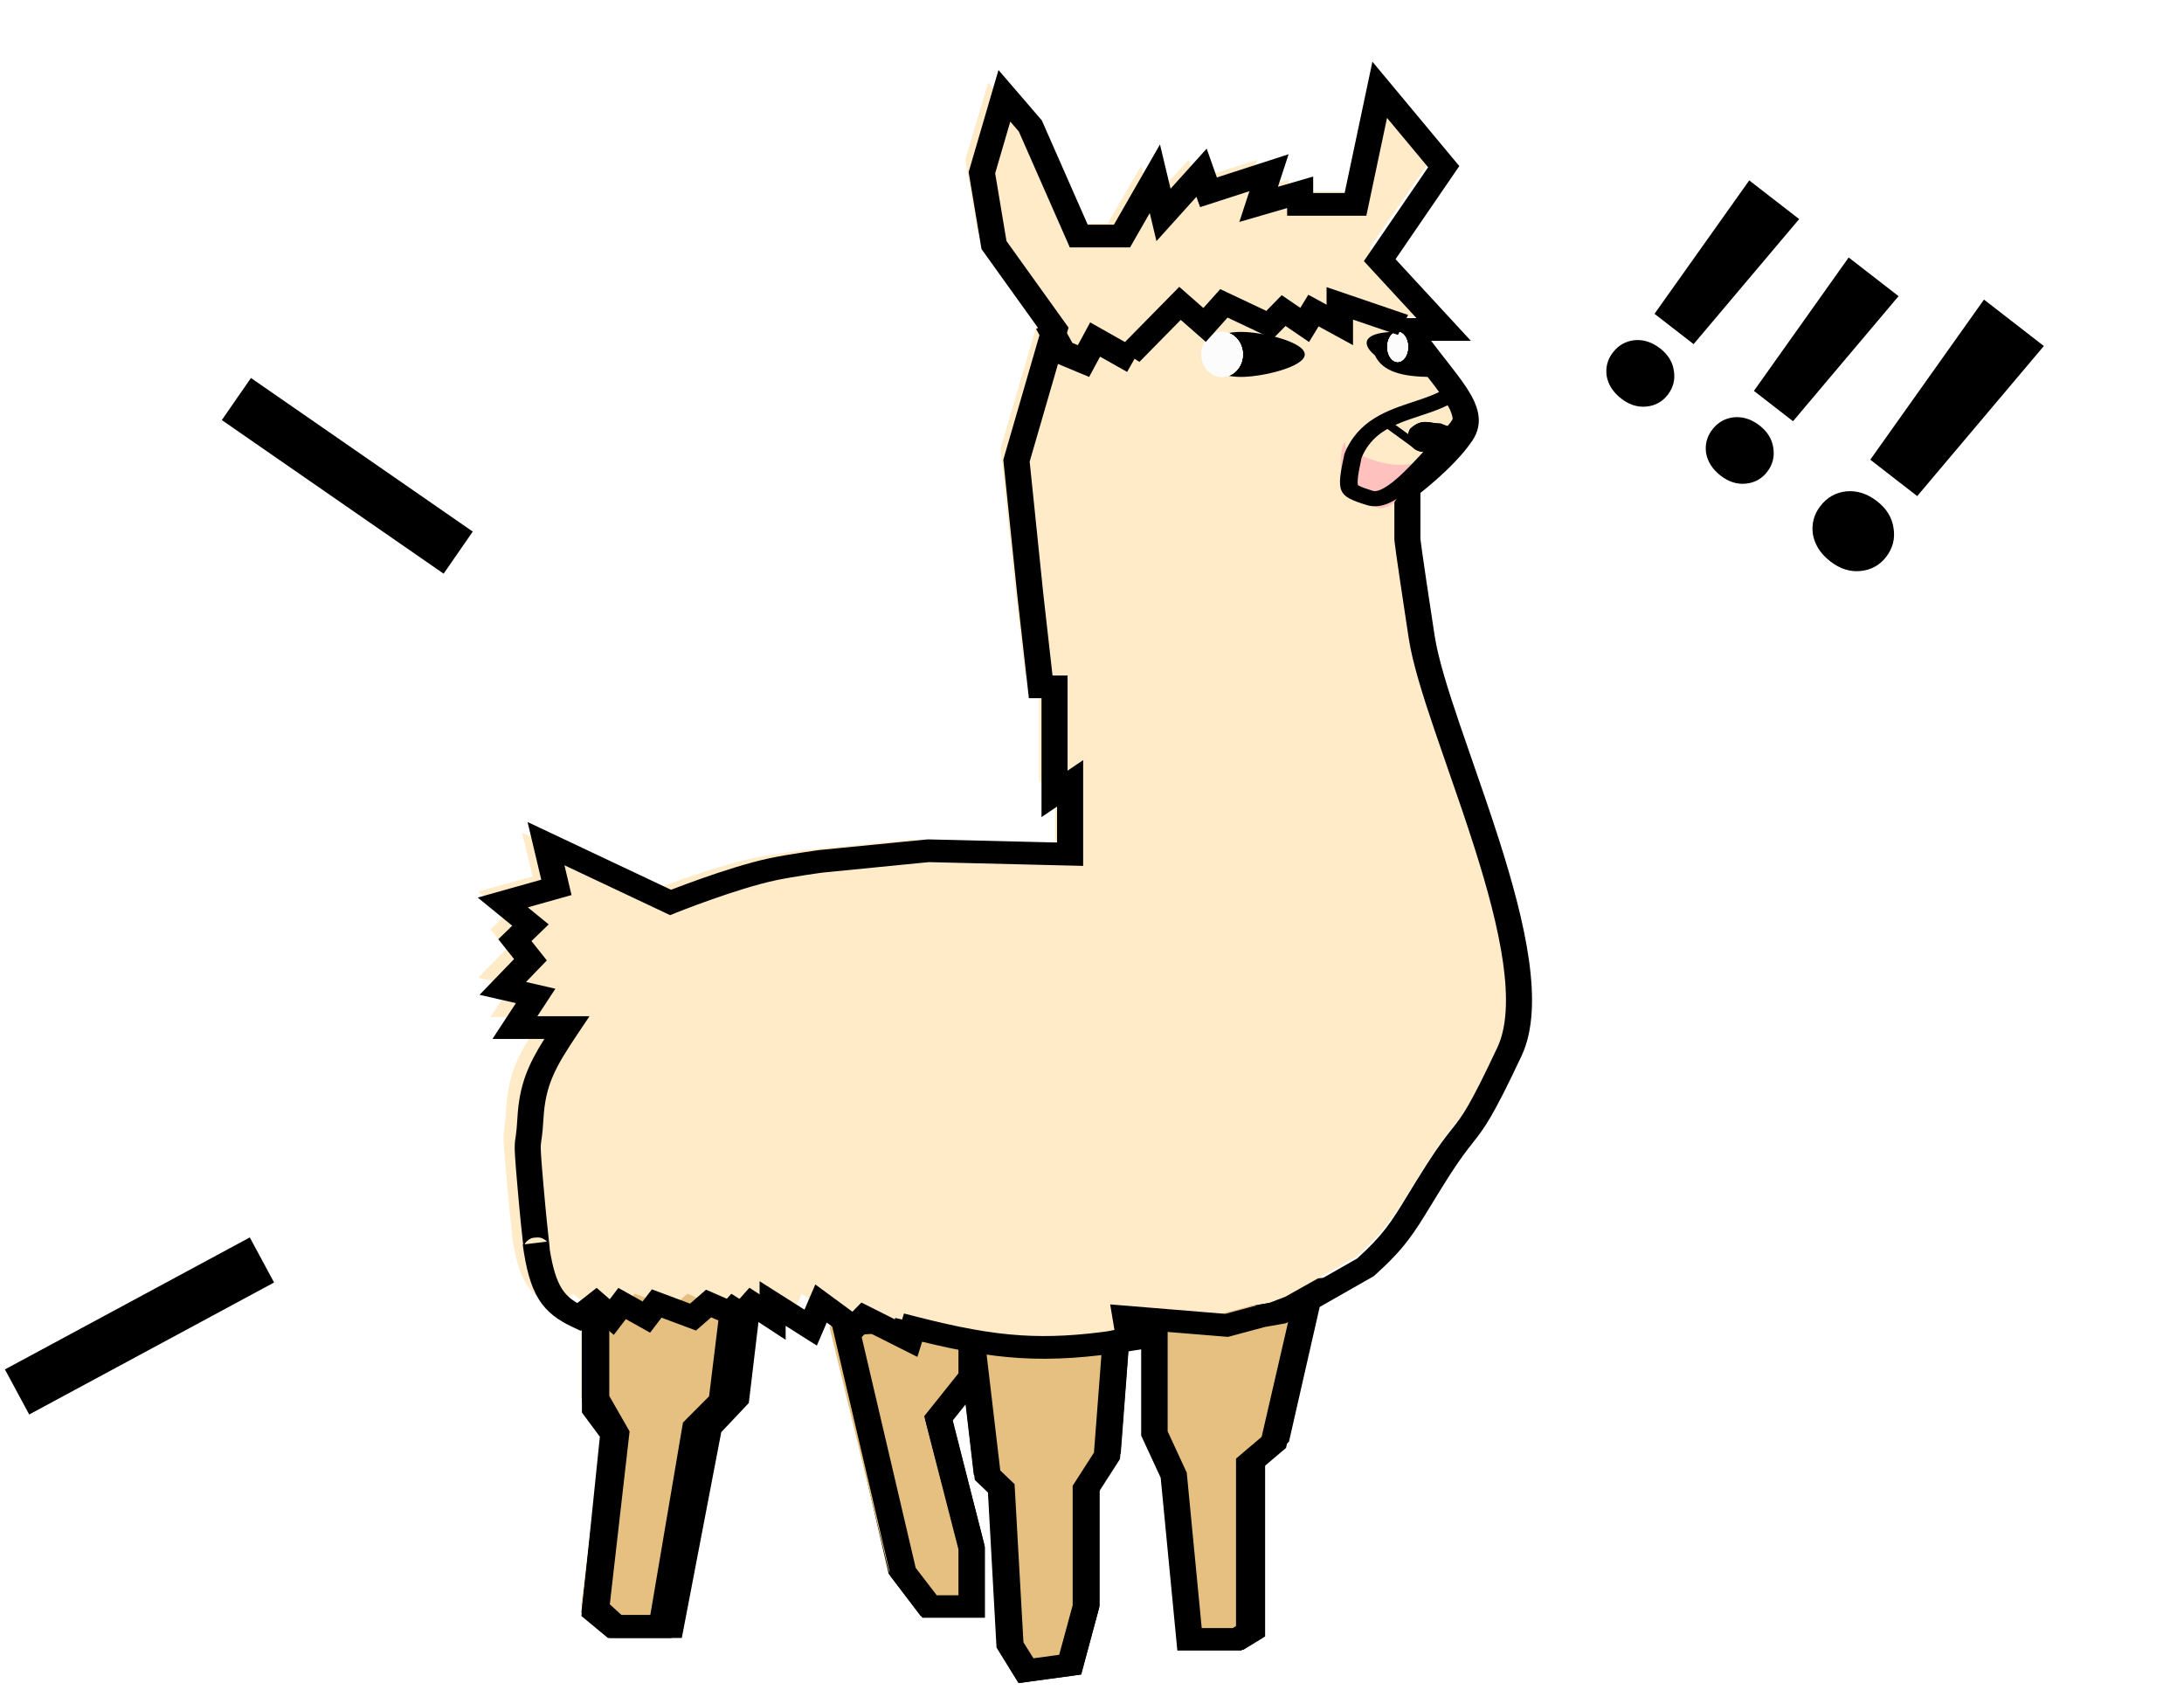
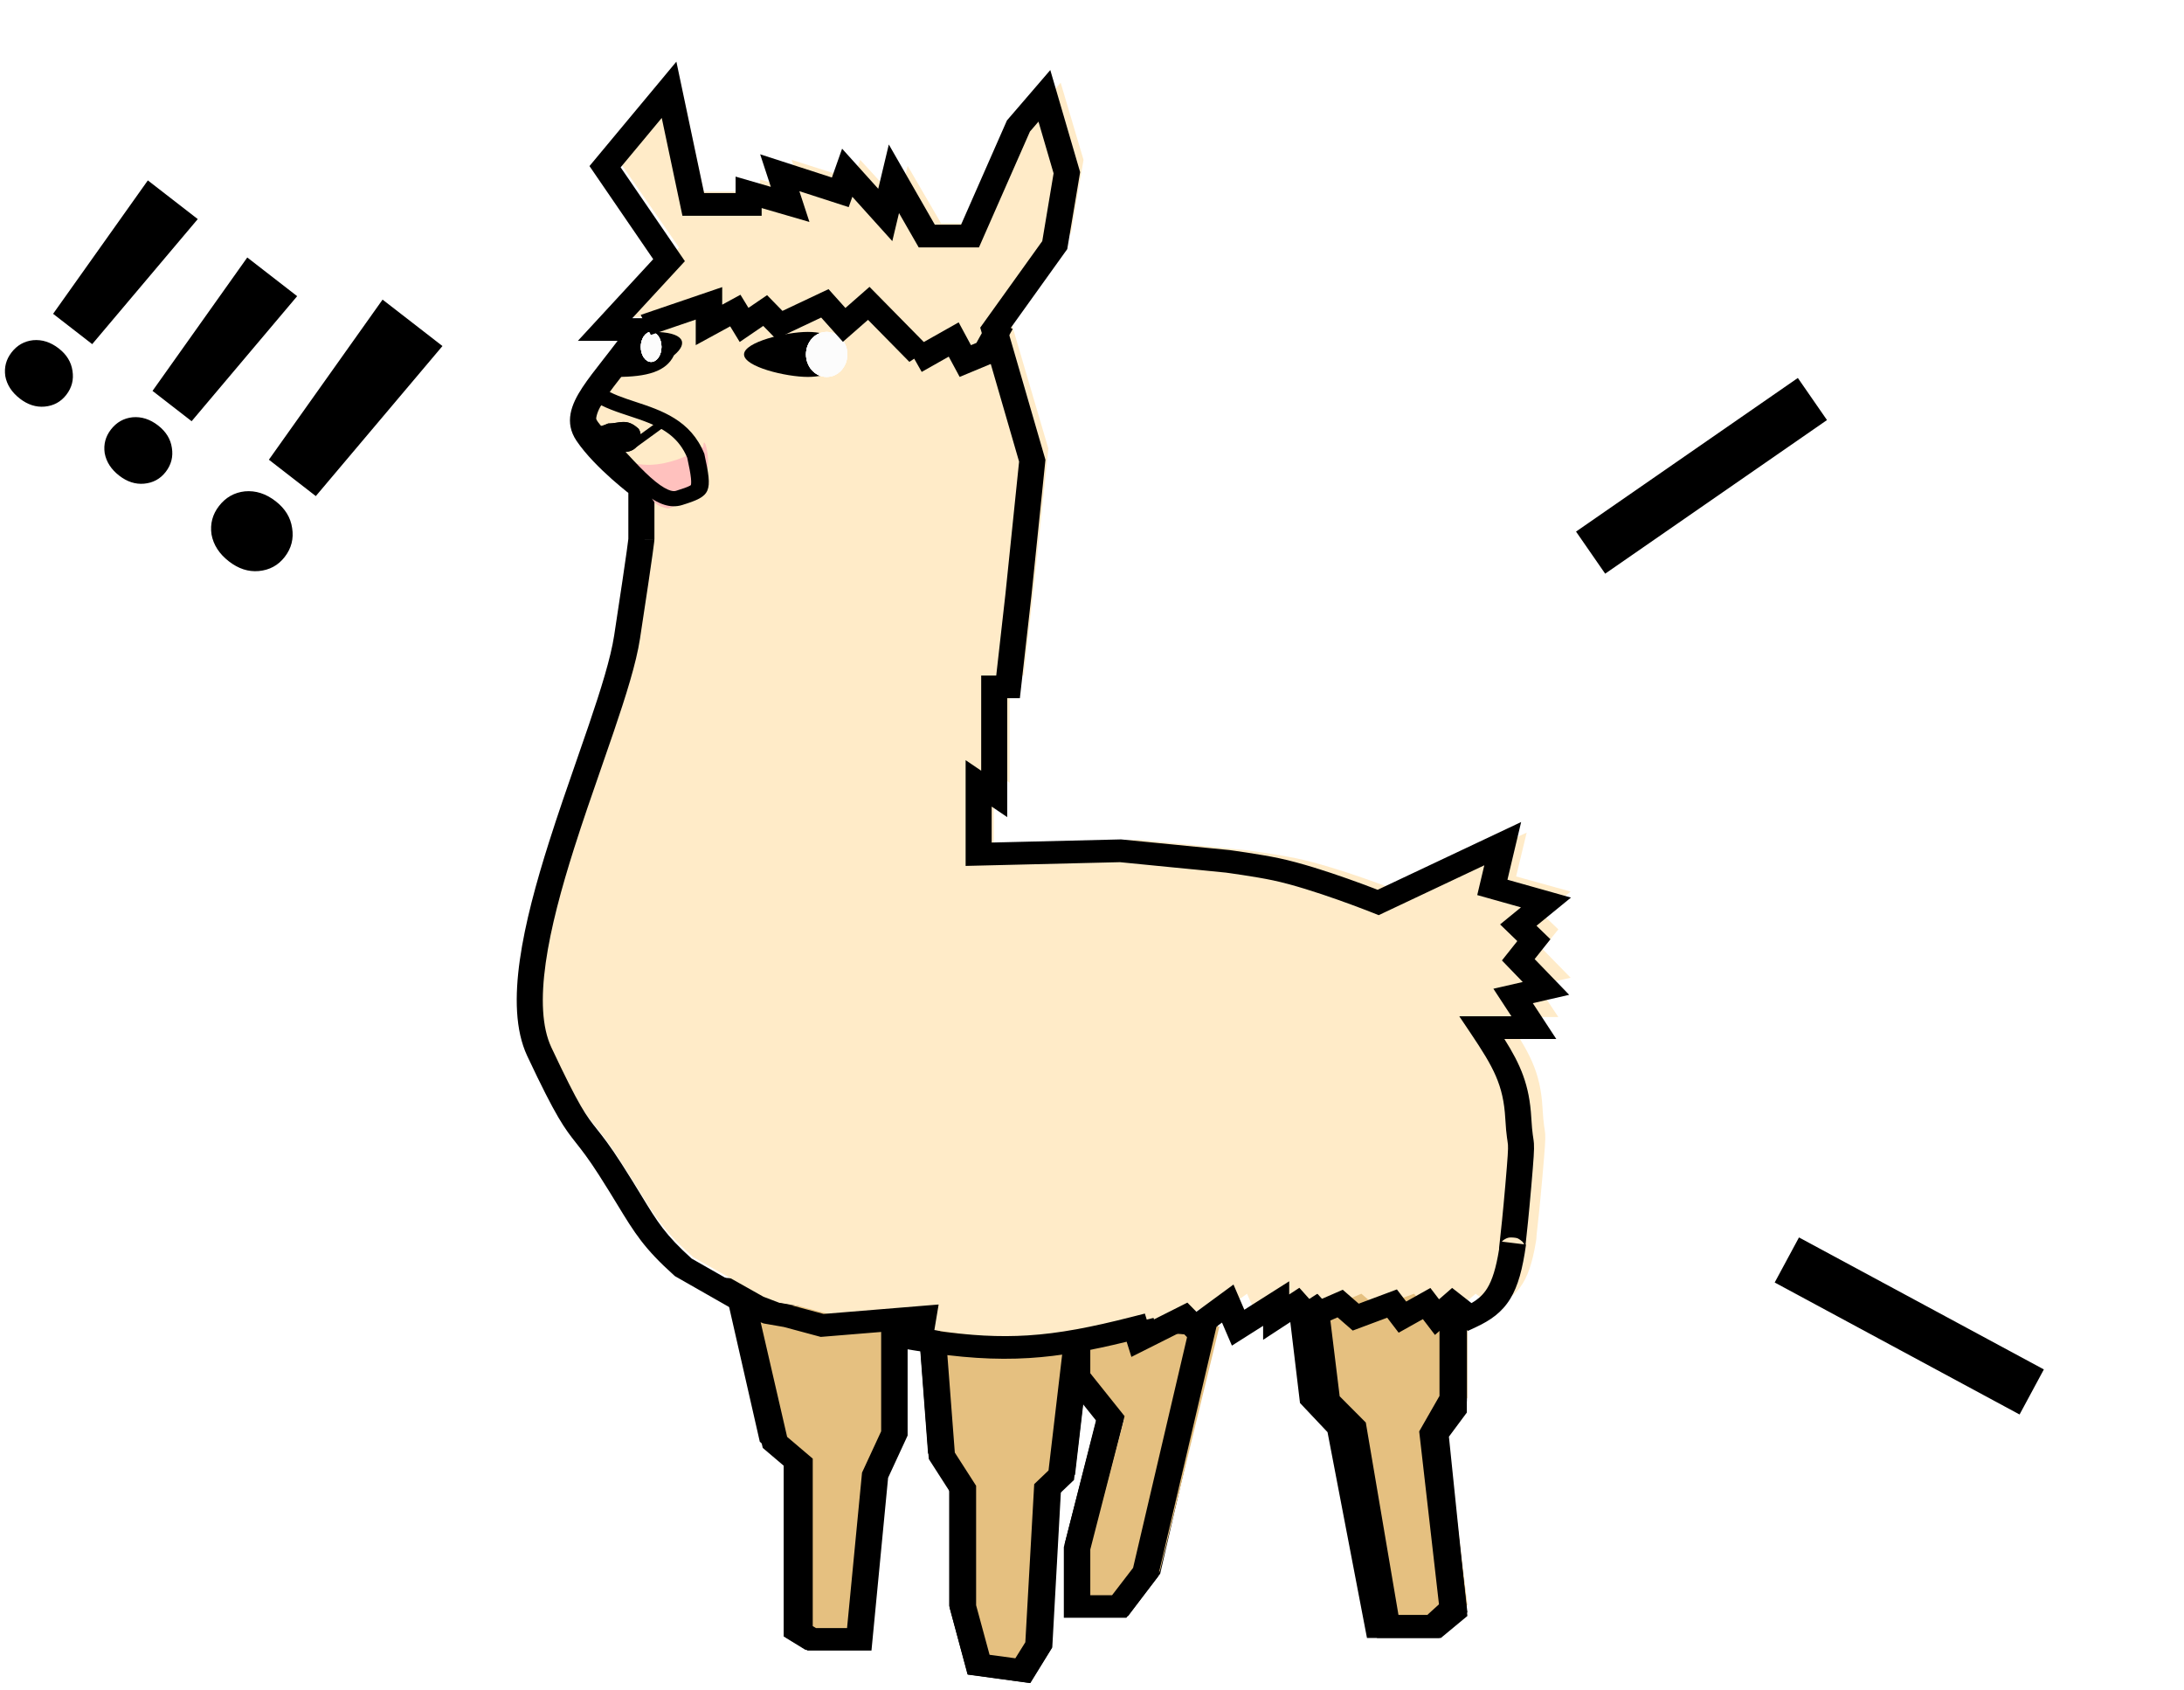
- <svg xmlns="http://www.w3.org/2000/svg" width="128" height="99" viewBox="0 0 128 99" fill="none">
-   <path d="M105.445 12.837L99.259 20.163L96.967 18.387L102.52 10.57L105.445 12.837ZM95.016 23.352C94.542 22.985 94.258 22.546 94.165 22.035C94.09 21.521 94.212 21.059 94.531 20.648C94.858 20.227 95.279 19.988 95.794 19.932C96.321 19.885 96.821 20.045 97.295 20.412C97.759 20.772 98.028 21.208 98.102 21.721C98.187 22.243 98.067 22.714 97.74 23.136C97.421 23.547 96.999 23.776 96.473 23.823C95.965 23.869 95.48 23.712 95.016 23.352ZM111.271 17.353L105.086 24.68L102.794 22.903L108.347 15.086L111.271 17.353ZM100.843 27.869C100.368 27.501 100.085 27.062 99.992 26.551C99.917 26.038 100.039 25.576 100.358 25.165C100.684 24.743 101.105 24.505 101.621 24.449C102.147 24.401 102.647 24.561 103.122 24.929C103.585 25.288 103.854 25.724 103.929 26.238C104.014 26.759 103.893 27.23 103.566 27.652C103.248 28.063 102.825 28.292 102.299 28.34C101.792 28.385 101.306 28.228 100.843 27.869ZM119.787 20.274L112.364 29.067L109.614 26.934L116.277 17.554L119.787 20.274ZM107.272 32.893C106.703 32.452 106.363 31.925 106.251 31.312C106.162 30.696 106.308 30.142 106.69 29.648C107.082 29.142 107.588 28.856 108.207 28.789C108.838 28.732 109.438 28.924 110.007 29.365C110.564 29.796 110.887 30.32 110.976 30.936C111.078 31.561 110.933 32.127 110.541 32.633C110.159 33.126 109.652 33.401 109.02 33.459C108.411 33.513 107.829 33.325 107.272 32.893Z" fill="black" />
-   <line x1="13.854" y1="23.38" x2="26.854" y2="32.38" stroke="black" stroke-width="3" />
-   <path d="M1 81.558L15.352 73.824" stroke="black" stroke-width="3" />
-   <path d="M34.074 81.9V75.391L43.763 73.983L42.749 81.9L41.059 83.571L38.693 95.094H35.313L34.074 94.039L35.313 83.923L34.074 81.9Z" fill="#E5C080" />
-   <path fill-rule="evenodd" clip-rule="evenodd" d="M44.974 73.103L43.886 82.205L42.272 83.914L39.959 95.974H35.726L34.074 94.468L35.259 84.113L34.105 82.095V74.794L44.974 73.103ZM35.709 75.909V81.791L36.899 83.87L35.74 94.001L36.432 94.632H38.591L40.753 83.356L42.335 81.681L43.164 74.75L35.709 75.909Z" fill="black" />
-   <path fill-rule="evenodd" clip-rule="evenodd" d="M77.676 75.123L75.544 84.475L74.146 85.679V95.884L72.882 96.661H69.091L68.104 86.271L66.945 83.733V76.697H68.515V83.477L69.65 85.963L70.539 95.309H72.379L72.575 95.189V85.119L74.095 83.811L76.135 74.863L77.676 75.123ZM48.609 77.188L50.15 76.924L53.561 91.688L54.81 93.336H56.101V90.586L54.066 82.569L56.101 79.988V78.043L57.668 77.976L58.581 85.832L59.43 86.654L59.956 96.161L60.55 97.125L62.079 96.915L62.878 93.935V86.752L64.142 84.758L64.653 77.999L66.22 78.087L65.687 85.143L64.449 87.097V94.088L63.372 98.106L59.688 98.613L58.404 96.527L57.888 87.195L57.069 86.402L56.539 81.841L55.745 82.847L57.672 90.44V94.687H53.959L52.08 92.208L48.609 77.188Z" fill="black" />
-   <path d="M48.609 77.726L52.091 92.041L53.674 94.025H56.206V90.661L54.202 83.159L56.206 80.744V78.674L57.156 86.436L58 87.212L58.528 96.267L59.477 97.733L62.115 97.388L63.065 94.025V87.212L64.331 85.315L64.858 78.674L67.18 77.381V84.021L68.34 86.436L69.29 95.922H72.139L72.877 95.491V85.746L74.355 84.538L76.465 75.742L48.609 77.726Z" fill="#E5C080" />
-   <path fill-rule="evenodd" clip-rule="evenodd" d="M77.676 74.863L75.373 84.836L73.992 86.009V95.954L72.744 96.711H69.002L68.026 86.586L66.882 84.112V78.502L66.142 78.93L65.64 85.487L64.418 87.39V94.204L63.354 98.119L59.717 98.613L58.449 96.58L57.939 87.486L57.131 86.713L56.607 82.268L55.823 83.249L57.726 90.648V94.787H54.06L52.205 92.371L48.609 77.013L77.676 74.863ZM56.175 80.463V78.567L57.722 78.502L58.624 86.157L59.462 86.959L59.982 96.224L60.568 97.163L62.078 96.958L62.867 94.054V87.054L64.115 85.111L64.643 78.204L66.732 76.995L50.468 78.198L53.667 91.865L54.9 93.47H56.175V90.79L54.166 82.978L56.175 80.463ZM68.433 76.869V83.863L69.553 86.285L70.431 95.394H72.247L72.441 95.276V85.463L73.942 84.188L75.757 76.327L68.433 76.869Z" fill="black" />
-   <path fill-rule="evenodd" clip-rule="evenodd" d="M43.763 75.891L42.965 82.393L41.412 83.954L39.371 95.974H35.629L34.074 94.684L35.157 84.18L34.105 82.764V75.817H35.575V82.353L36.669 83.826L35.606 94.143L36.197 94.633H38.112L40.027 83.35L41.558 81.813L42.303 75.742L43.763 75.891Z" fill="black" />
-   <path d="M30.6 48.784L38.021 52.239C38.021 52.239 41.64 50.807 44.102 50.29C45.216 50.056 46.988 49.822 46.988 49.822L53.378 49.202L61.83 49.404V45.241L60.902 45.861V39.571H60.078L59.459 34.168L58.635 26.284L60.902 18.577L57.295 13.616L56.573 9.364L57.913 4.847L59.459 6.618L60.902 9.851L62.345 13.085H64.922L66.88 9.719L67.395 11.845L69.663 9.364L70.075 10.516L73.683 9.364L73.064 11.225L75.538 10.516V11.225H78.836L80.279 4.492L84.092 9.01L80.279 14.502L84.092 18.577H81.928C84.208 21.769 86.154 23.272 85.123 24.778C84.092 26.284 81.928 27.878 81.928 27.878V30.89C81.928 30.89 81.928 31.156 82.781 36.648C83.634 42.14 90.586 55.605 88.009 61.008C85.432 66.412 85.742 64.906 83.783 67.918C81.825 70.93 81.661 71.7 79.43 73.676L75.332 75.979L74.404 76.333L73.245 76.533L71.157 77.086L65.128 76.599L65.353 77.928C60.284 78.725 57.398 78.459 52.469 77.219L52.244 77.928L49.565 76.599L48.946 77.219L46.988 75.802L46.37 77.219L44.102 75.802V76.599L42.865 75.802L42.144 76.599L40.288 75.802L39.361 76.599L37.197 75.802L36.578 76.599L35.135 75.802L34.517 76.599L33.589 75.802L32.558 76.599C31.009 75.885 30.376 75.059 29.982 72.258C30.142 73.128 29.969 72.275 29.672 68.892C29.376 65.51 29.549 67.052 29.672 64.906C29.796 62.761 30.46 61.615 31.837 59.591H28.745L29.982 57.731L28.023 57.288L29.672 55.605L28.745 54.453L29.672 53.567L28.023 52.239L31.218 51.353L30.6 48.784Z" fill="#FFEBC8" />
-   <path fill-rule="evenodd" clip-rule="evenodd" d="M80.434 3.613L85.527 9.73L81.79 15.186L86.207 19.972H83.877C84.161 20.348 84.435 20.698 84.695 21.03L84.722 21.064C85.185 21.655 85.611 22.2 85.939 22.698C86.601 23.704 87.013 24.749 86.285 25.828C85.73 26.65 84.892 27.469 84.221 28.066C83.88 28.368 83.572 28.622 83.35 28.8C83.313 28.829 83.279 28.856 83.248 28.881V31.563C83.249 31.577 83.252 31.602 83.257 31.645C83.269 31.749 83.295 31.949 83.347 32.323C83.451 33.07 83.661 34.502 84.08 37.24C84.281 38.55 84.847 40.368 85.569 42.488C85.796 43.153 86.037 43.847 86.285 44.56C86.818 46.094 87.382 47.716 87.895 49.331C88.647 51.699 89.302 54.09 89.607 56.242C89.909 58.373 89.882 60.364 89.172 61.874C87.466 65.502 86.988 66.109 86.307 66.971C85.971 67.398 85.585 67.888 84.975 68.837C84.539 69.518 84.191 70.089 83.886 70.59C82.873 72.252 82.331 73.141 80.575 74.718L80.516 74.771L76.363 77.138L75.317 77.543L74.132 77.75L71.971 78.331L66.856 77.912L67.044 79.034L66.32 79.15C63.785 79.554 61.761 79.694 59.74 79.568C57.932 79.454 56.154 79.129 54.044 78.614L53.766 79.503L50.821 78.023L50.133 78.722L48.455 77.491L47.874 78.841L46.045 77.682V78.501L44.207 77.3L43.574 78.009L41.681 77.185L40.792 77.959L38.772 77.205L38.1 78.084L36.681 77.289L35.972 78.215L34.914 77.292L34.04 77.978L33.567 77.757C32.72 77.361 32.048 76.896 31.561 76.099C31.096 75.341 30.832 74.334 30.635 72.922L30.661 72.918C30.658 72.888 30.654 72.855 30.65 72.818C30.59 72.288 30.474 71.227 30.328 69.535C30.184 67.876 30.147 67.356 30.172 66.994C30.181 66.869 30.199 66.748 30.217 66.629C30.225 66.579 30.232 66.529 30.239 66.48C30.265 66.288 30.297 65.999 30.327 65.476C30.434 63.573 30.951 62.386 31.904 60.874H28.861L30.237 58.776L28.106 58.288L30.129 56.194L29.205 55.031L30.021 54.241L28 52.59L31.723 51.543L30.921 48.164L39.331 52.134C39.407 52.105 39.492 52.072 39.588 52.036C39.964 51.892 40.491 51.695 41.096 51.481C42.294 51.057 43.832 50.556 45.1 50.286C45.674 50.164 46.404 50.045 46.979 49.957C47.27 49.912 47.525 49.875 47.708 49.849C47.799 49.837 47.873 49.826 47.924 49.819L47.982 49.811L47.998 49.809L48.003 49.809C48.003 49.809 48.004 49.808 48.12 50.466L48.003 49.809L48.019 49.806L54.372 49.181L61.953 49.365V47.258L61.041 47.876V40.909H60.301L59.626 34.92L59.625 34.914L58.802 26.939L60.985 19.419L57.524 14.594L56.77 10.084L58.519 4.103L61.06 7.055L63.749 13.164H65.286L67.984 8.463L68.604 11.057L70.722 8.708L71.319 10.398L75.523 9.037L74.898 10.944L76.963 10.344V11.309H78.807L80.434 3.613ZM75.436 12.191L72.635 13.004L73.226 11.201L70.335 12.137L70.12 11.53L67.778 14.128L67.385 12.482L66.23 14.495H62.699L59.711 7.705L59.211 7.125L58.325 10.155L58.989 14.125L62.625 19.195L60.347 27.046L61.145 34.789L61.146 34.795L61.686 39.578H62.568V45.155L63.481 44.537V50.734L54.437 50.514L48.221 51.126L48.217 51.126L48.161 51.134C48.137 51.137 48.107 51.141 48.072 51.146C48.037 51.151 47.997 51.157 47.953 51.163C47.775 51.188 47.526 51.224 47.243 51.267C46.674 51.355 45.985 51.468 45.462 51.579C44.308 51.825 42.856 52.295 41.67 52.715C41.081 52.922 40.568 53.114 40.201 53.255C40.018 53.325 39.871 53.382 39.772 53.421C39.722 53.44 39.683 53.456 39.657 53.466L39.629 53.477L39.62 53.481L39.273 53.62L33.082 50.698L33.496 52.443L30.935 53.163L32.157 54.162L31.148 55.139L32.049 56.273L30.829 57.536L32.55 57.931L31.493 59.543H34.549L33.877 60.544C32.542 62.535 31.964 63.564 31.852 65.542C31.821 66.089 31.786 66.41 31.755 66.637C31.742 66.734 31.732 66.803 31.723 66.858C31.71 66.944 31.702 66.996 31.697 67.075C31.679 67.322 31.702 67.72 31.851 69.434C31.996 71.115 32.111 72.166 32.17 72.688C32.176 72.743 32.182 72.793 32.187 72.838C32.193 72.898 32.199 72.948 32.203 72.986C32.207 73.02 32.21 73.049 32.212 73.072C32.213 73.083 32.215 73.097 32.215 73.111C32.216 73.118 32.217 73.129 32.217 73.143C32.217 73.144 32.218 73.163 32.216 73.192C32.397 74.313 32.619 75 32.908 75.473C33.135 75.843 33.418 76.106 33.834 76.349L34.969 75.458L35.735 76.126L36.243 75.462L37.662 76.257L38.206 75.546L40.444 76.381L41.38 75.566L43.137 76.331L43.923 75.451L44.518 75.839V75.068L47.149 76.736L47.784 75.259L49.959 76.855L50.486 76.318L52.813 77.488L52.979 76.96L53.725 77.15C56.127 77.763 57.989 78.124 59.849 78.24C61.518 78.345 63.213 78.254 65.32 77.951L65.066 76.428L71.811 76.981L73.756 76.458L74.852 76.267L75.63 75.966L79.538 73.739C81.087 72.34 81.527 71.618 82.494 70.034C82.804 69.525 83.169 68.927 83.642 68.188C84.337 67.105 84.743 66.595 85.079 66.172C85.718 65.368 86.11 64.876 87.759 61.37C88.315 60.186 88.385 58.478 88.091 56.404C87.8 54.351 87.169 52.033 86.423 49.686C85.915 48.087 85.361 46.493 84.83 44.967C84.581 44.249 84.337 43.547 84.105 42.866C83.388 40.76 82.785 38.845 82.566 37.416C82.147 34.677 81.937 33.238 81.831 32.484C81.778 32.106 81.752 31.898 81.738 31.782C81.731 31.724 81.727 31.686 81.725 31.661C81.724 31.648 81.723 31.637 81.722 31.627C81.722 31.621 81.721 31.615 81.721 31.609L81.721 31.599L81.721 31.593L81.721 31.59L81.721 31.588C81.721 31.587 81.721 31.586 82.484 31.586H81.721V28.276L81.987 28.077L81.988 28.077L81.991 28.074L82.007 28.062C82.022 28.051 82.043 28.035 82.072 28.013C82.129 27.969 82.212 27.904 82.316 27.821C82.524 27.654 82.812 27.416 83.13 27.134C83.777 26.559 84.51 25.833 84.969 25.153C85.254 24.73 85.216 24.275 84.614 23.36C84.317 22.908 83.918 22.399 83.434 21.781L83.433 21.78C82.955 21.169 82.405 20.466 81.834 19.655L81.12 18.641H83.019L79.934 15.299L83.7 9.801L81.291 6.908L80.079 12.64H75.436V12.191ZM32.055 72.749C32.016 72.705 31.882 72.566 31.639 72.513C31.517 72.495 31.268 72.513 31.147 72.548C31.052 72.591 30.907 72.693 30.855 72.745C30.8 72.805 30.766 72.864 30.745 72.908L32.055 72.749Z" fill="black" />
-   <path d="M84.946 25.796C84.416 26.662 84.79 25.983 84.604 26.237C84.418 26.492 84.416 26.483 83.494 26.483C82.645 26.483 82.326 25.623 82.645 25.128C83.351 24.469 83.755 24.815 84.433 24.815C85.117 25.128 84.775 24.7 84.946 25.796Z" fill="black" />
-   <path fill-rule="evenodd" clip-rule="evenodd" d="M83.452 26.483C82.635 26.455 82.331 25.615 82.645 25.128C83.16 24.646 83.515 24.701 83.933 24.766C84.087 24.79 84.25 24.815 84.433 24.815C84.732 24.952 84.835 24.947 84.87 24.99C84.871 24.99 84.871 24.991 84.871 24.991C84.884 25.008 84.888 25.031 84.888 25.072C84.891 25.17 84.879 25.365 84.946 25.796C84.622 26.326 84.636 26.277 84.653 26.218C84.664 26.18 84.676 26.139 84.604 26.237C84.424 26.484 84.417 26.484 83.583 26.483C83.554 26.483 83.524 26.483 83.494 26.483C83.49 26.483 83.487 26.483 83.484 26.483C83.473 26.483 83.463 26.483 83.452 26.483Z" fill="black" />
-   <path d="M78.852 26.181C78.852 26.181 81.467 27.971 83.594 26.887C84.669 26.34 82.52 27.552 81.987 28.94C81.793 29.445 81.599 29.659 80.944 29.793C80.454 29.803 79.059 28.469 78.852 28.212C78.234 27.329 78.852 25.21 78.852 26.181Z" fill="#FFBDBD" fill-opacity="0.9" />
-   <path d="M76.47 20.766C76.47 21.494 74.003 22.085 72.726 22.085C71.449 22.085 70.414 21.494 70.414 20.766C70.414 20.037 71.449 19.446 72.726 19.446C74.003 19.446 76.47 20.037 76.47 20.766Z" fill="black" />
-   <path d="M83.939 20.818C84.724 21.768 85.736 22.085 83.939 22.085C82.141 22.085 81.031 21.77 80.577 20.818C79.684 20.08 80.009 19.446 81.806 19.446C83.604 19.446 83.939 19.768 83.939 20.818Z" fill="black" />
-   <path d="M72.836 20.766C72.836 21.494 72.294 22.085 71.625 22.085C70.956 22.085 70.414 21.494 70.414 20.766C70.414 20.037 70.956 19.446 71.625 19.446C72.294 19.446 72.836 20.037 72.836 20.766Z" fill="#FCFCFC" />
-   <path d="M72.836 20.766C72.836 21.494 72.294 22.085 71.625 22.085C70.956 22.085 70.414 21.494 70.414 20.766C70.414 20.037 70.956 19.446 71.625 19.446C72.294 19.446 72.836 20.037 72.836 20.766Z" fill="#FCFCFC" />
-   <path d="M72.836 20.766C72.836 21.494 72.294 22.085 71.625 22.085C70.956 22.085 70.414 21.494 70.414 20.766C70.414 20.037 70.956 19.446 71.625 19.446C72.294 19.446 72.836 20.037 72.836 20.766Z" fill="#FCFCFC" />
-   <path d="M72.836 20.766C72.836 21.494 72.294 22.085 71.625 22.085C70.956 22.085 70.414 21.494 70.414 20.766C70.414 20.037 70.956 19.446 71.625 19.446C72.294 19.446 72.836 20.037 72.836 20.766Z" fill="#FCFCFC" />
-   <path d="M82.52 20.326C82.52 20.812 82.249 21.206 81.914 21.206C81.58 21.206 81.309 20.812 81.309 20.326C81.309 19.84 81.58 19.446 81.914 19.446C82.249 19.446 82.52 19.84 82.52 20.326Z" fill="#FCFCFC" />
-   <path d="M82.52 20.326C82.52 20.812 82.249 21.206 81.914 21.206C81.58 21.206 81.309 20.812 81.309 20.326C81.309 19.84 81.58 19.446 81.914 19.446C82.249 19.446 82.52 19.84 82.52 20.326Z" fill="#FCFCFC" />
-   <path d="M82.52 20.326C82.52 20.812 82.249 21.206 81.914 21.206C81.58 21.206 81.309 20.812 81.309 20.326C81.309 19.84 81.58 19.446 81.914 19.446C82.249 19.446 82.52 19.84 82.52 20.326Z" fill="#FCFCFC" />
-   <path d="M82.52 20.326C82.52 20.812 82.249 21.206 81.914 21.206C81.58 21.206 81.309 20.812 81.309 20.326C81.309 19.84 81.58 19.446 81.914 19.446C82.249 19.446 82.52 19.84 82.52 20.326Z" fill="#FCFCFC" />
-   <path fill-rule="evenodd" clip-rule="evenodd" d="M69.115 16.807L70.527 18.046L71.517 16.941L74.217 18.216L75.119 17.294L76.209 18.038L76.679 17.269L77.748 17.853V16.823L82.526 18.453L81.93 19.624L79.298 18.727V20.224L77.28 19.123L76.72 20.039L75.341 19.098L74.596 19.86L71.945 18.608L70.671 20.031L69.201 18.742L66.778 21.205L65.57 20.409L69.115 16.807Z" fill="black" />
-   <path fill-rule="evenodd" clip-rule="evenodd" d="M62.851 20.092L62.003 18.566L60.723 19.277L61.818 21.247L63.832 22.085L64.472 20.897L66.058 21.792L66.778 20.518L63.892 18.889L63.171 20.225L62.851 20.092Z" fill="black" />
-   <path fill-rule="evenodd" clip-rule="evenodd" d="M79.652 28.464C79.787 28.537 80.015 28.622 80.45 28.757C80.544 28.786 80.673 28.798 80.924 28.69C81.202 28.569 81.544 28.333 81.96 27.96C82.369 27.594 82.796 27.145 83.26 26.644C83.35 26.547 83.441 26.447 83.534 26.346C83.909 25.939 84.305 25.509 84.709 25.101C85.265 24.54 85.269 24.224 85.24 24.118C85.222 24.053 85.144 23.907 84.833 23.749C84.453 23.939 84.054 24.085 83.686 24.211C83.507 24.272 83.337 24.328 83.171 24.383C82.784 24.511 82.424 24.629 82.052 24.781C81.089 25.173 80.267 25.702 79.799 26.82C79.684 27.354 79.611 27.731 79.582 28.015C79.554 28.288 79.577 28.394 79.587 28.425C79.597 28.432 79.616 28.445 79.652 28.464ZM78.796 26.591C78.304 28.851 78.381 29.058 80.098 29.591C81.472 30.017 82.853 28.518 84.352 26.89C84.727 26.483 85.108 26.069 85.499 25.675C86.799 24.363 86.45 23.27 84.733 22.737C84.226 23.085 83.554 23.306 82.836 23.543C81.314 24.045 79.587 24.615 78.796 26.591Z" fill="black" />
-   <path fill-rule="evenodd" clip-rule="evenodd" d="M82.761 26.186L80.689 24.68L81.024 24.342L83.096 25.848L82.761 26.186Z" fill="black" />
+ <svg xmlns="http://www.w3.org/2000/svg" width="128" height="99" viewBox="0 0 128 99" fill="none" version="1.1" id="svg27">
+   <defs id="defs27" />
+   <path d="m 11.59,12.837 -6.186,7.327 -2.292,-1.777 5.553,-7.817 z M 1.161,23.352 C 0.687,22.985 0.403,22.546 0.31,22.035 c -0.074,-0.513 0.048,-0.975 0.366,-1.386 0.327,-0.422 0.748,-0.66 1.263,-0.716 0.526,-0.048 1.026,0.112 1.501,0.48 0.464,0.359 0.733,0.796 0.807,1.309 0.085,0.521 -0.036,0.993 -0.363,1.414 -0.319,0.411 -0.741,0.64 -1.267,0.688 -0.507,0.045 -0.993,-0.112 -1.457,-0.471 z m 16.255,-5.999 -6.185,7.327 -2.292,-1.777 5.553,-7.817 z M 6.988,27.869 c -0.475,-0.367 -0.758,-0.807 -0.852,-1.318 -0.075,-0.513 0.048,-0.975 0.366,-1.386 0.326,-0.421 0.747,-0.66 1.263,-0.716 0.526,-0.048 1.026,0.112 1.501,0.48 0.463,0.359 0.732,0.796 0.807,1.309 0.085,0.521 -0.036,0.993 -0.363,1.414 -0.318,0.411 -0.741,0.64 -1.267,0.688 -0.507,0.045 -0.993,-0.112 -1.456,-0.471 z m 18.944,-7.594 -7.423,8.792 -2.75,-2.132 6.663,-9.38 z M 13.417,32.893 c -0.569,-0.441 -0.909,-0.968 -1.021,-1.581 -0.089,-0.616 0.057,-1.171 0.439,-1.664 0.392,-0.506 0.898,-0.792 1.517,-0.859 0.631,-0.057 1.231,0.135 1.8,0.576 0.557,0.431 0.88,0.955 0.969,1.571 0.102,0.626 -0.043,1.192 -0.435,1.697 -0.382,0.493 -0.889,0.768 -1.521,0.826 -0.609,0.054 -1.191,-0.134 -1.748,-0.566 z" fill="#000000" id="path1" />
+   <line x1="106.222" y1="23.379" x2="93.222" y2="32.38" stroke="#000000" stroke-width="3" id="line1" />
+   <path d="m 119.075,81.558 -14.352,-7.734" stroke="#000000" stroke-width="3" id="path2" />
+   <path d="m 86.001,81.9 v -6.509 l -9.689,-1.407 1.014,7.917 1.69,1.671 2.366,11.523 h 3.38 l 1.239,-1.056 -1.239,-10.116 z" fill="#e5c080" id="path3" />
+   <path fill-rule="evenodd" clip-rule="evenodd" d="m 75.101,73.103 1.089,9.101 1.614,1.709 2.312,12.06 h 4.233 l 1.652,-1.506 -1.185,-10.355 1.154,-2.018 v -7.301 z m 9.265,2.806 v 5.881 l -1.19,2.079 1.159,10.131 -0.692,0.631 h -2.159 l -2.162,-11.276 -1.582,-1.675 -0.829,-6.931 z" fill="#000000" id="path4" />
+   <path fill-rule="evenodd" clip-rule="evenodd" d="m 42.4,75.123 2.131,9.353 1.399,1.204 v 10.205 l 1.264,0.776 h 3.791 l 0.988,-10.389 1.159,-2.538 v -7.036 h -1.571 v 6.78 l -1.135,2.486 -0.889,9.347 h -1.84 l -0.196,-0.12 V 85.119 l -1.52,-1.308 -2.039,-8.948 z m 29.066,2.065 -1.54,-0.264 -3.411,14.764 -1.249,1.647 h -1.292 v -2.75 l 2.035,-8.017 -2.035,-2.58 V 78.043 l -1.567,-0.067 -0.913,7.856 -0.849,0.822 -0.526,9.507 -0.593,0.964 -1.529,-0.21 -0.799,-2.98 v -7.183 l -1.264,-1.994 -0.51,-6.759 -1.567,0.088 0.533,7.057 1.238,1.953 v 6.992 l 1.077,4.017 3.684,0.507 1.283,-2.086 0.516,-9.332 0.819,-0.793 0.53,-4.562 0.794,1.007 -1.927,7.593 v 4.247 h 3.713 l 1.879,-2.479 z" fill="#000000" id="path5" />
+   <path d="m 71.466,77.726 -3.482,14.316 -1.583,1.984 h -2.532 v -3.363 l 2.005,-7.503 -2.005,-2.415 v -2.07 l -0.95,7.761 -0.844,0.776 -0.528,9.055 -0.95,1.466 -2.638,-0.345 -0.95,-3.363 v -6.813 l -1.266,-1.897 -0.527,-6.64 -2.321,-1.294 v 6.64 l -1.161,2.415 -0.95,9.486 h -2.849 l -0.739,-0.431 v -9.745 l -1.477,-1.207 -2.11,-8.796 z" fill="#e5c080" id="path6" />
+   <path fill-rule="evenodd" clip-rule="evenodd" d="m 42.4,74.863 2.303,9.973 1.381,1.173 v 9.945 l 1.248,0.757 h 3.743 l 0.975,-10.125 1.144,-2.474 v -5.611 l 0.74,0.429 0.501,6.556 1.223,1.904 v 6.814 l 1.064,3.915 3.637,0.494 1.267,-2.033 0.51,-9.094 0.809,-0.772 0.523,-4.445 0.784,0.981 -1.903,7.399 v 4.139 h 3.666 l 1.855,-2.416 3.595,-15.358 z m 21.5,5.6 v -1.896 l -1.547,-0.066 -0.901,7.656 -0.839,0.801 -0.52,9.265 -0.586,0.94 -1.51,-0.205 -0.789,-2.904 v -7 l -1.248,-1.943 -0.528,-6.907 -2.089,-1.21 16.264,1.203 -3.199,13.667 -1.233,1.605 h -1.275 v -2.68 l 2.009,-7.813 z m -12.257,-3.594 v 6.994 l -1.121,2.422 -0.878,9.109 h -1.817 l -0.194,-0.117 v -9.813 l -1.501,-1.275 -1.815,-7.862 z" fill="#000000" id="path7" />
+   <path fill-rule="evenodd" clip-rule="evenodd" d="m 76.312,75.891 0.797,6.502 1.554,1.56 2.041,12.02 h 3.742 l 1.555,-1.289 -1.083,-10.505 1.051,-1.415 v -6.948 h -1.469 v 6.536 l -1.094,1.473 1.063,10.317 -0.591,0.49 h -1.915 l -1.916,-11.283 -1.531,-1.537 -0.745,-6.071 z" fill="#000000" id="path8" />
+   <path d="m 89.475,48.784 -7.421,3.455 c 0,0 -3.619,-1.432 -6.081,-1.949 -1.114,-0.234 -2.886,-0.468 -2.886,-0.468 l -6.39,-0.62 -8.452,0.202 v -4.163 l 0.928,0.62 v -6.289 h 0.825 l 0.619,-5.404 0.825,-7.884 -2.268,-7.707 3.607,-4.961 0.722,-4.252 -1.34,-4.518 -1.546,1.772 -1.443,3.233 -1.443,3.233 h -2.577 l -1.958,-3.366 -0.515,2.126 -2.268,-2.48 -0.412,1.152 -3.607,-1.152 0.618,1.86 -2.474,-0.709 v 0.709 h -3.298 l -1.443,-6.732 -3.813,4.518 3.813,5.492 -3.813,4.075 h 2.164 c -2.28,3.192 -4.226,4.695 -3.195,6.201 1.031,1.506 3.195,3.1 3.195,3.1 V 30.89 c 0,0 0,0.266 -0.853,5.758 -0.853,5.492 -7.805,18.957 -5.228,24.36 2.577,5.404 2.267,3.898 4.226,6.91 1.958,3.012 2.123,3.782 4.354,5.758 l 4.098,2.303 0.928,0.354 1.159,0.199 2.087,0.554 6.029,-0.487 -0.225,1.329 c 5.069,0.797 7.955,0.531 12.883,-0.709 l 0.225,0.709 2.68,-1.329 0.618,0.62 1.958,-1.417 0.618,1.417 2.268,-1.417 v 0.797 l 1.237,-0.797 0.722,0.797 1.855,-0.797 0.928,0.797 2.164,-0.797 0.618,0.797 1.443,-0.797 0.618,0.797 0.928,-0.797 1.031,0.797 c 1.55,-0.714 2.182,-1.54 2.577,-4.341 -0.16,0.87 0.013,0.017 0.309,-3.366 0.297,-3.383 0.123,-1.841 0,-3.986 -0.123,-2.145 -0.788,-3.291 -2.164,-5.315 h 3.092 l -1.237,-1.86 1.958,-0.443 -1.649,-1.683 0.928,-1.152 -0.928,-0.886 1.649,-1.329 -3.195,-0.886 z" fill="#ffebc8" id="path9" />
+   <path fill-rule="evenodd" clip-rule="evenodd" d="m 39.641,3.613 -5.093,6.117 3.736,5.456 -4.417,4.786 h 2.33 c -0.284,0.376 -0.559,0.726 -0.818,1.058 l -0.027,0.035 c -0.463,0.591 -0.889,1.136 -1.217,1.634 -0.662,1.006 -1.074,2.051 -0.346,3.13 0.555,0.822 1.393,1.641 2.064,2.238 0.341,0.302 0.648,0.556 0.871,0.735 0.036,0.029 0.07,0.056 0.102,0.081 v 2.682 c -0.001,0.014 -0.004,0.039 -0.009,0.081 -0.013,0.105 -0.038,0.304 -0.09,0.678 -0.104,0.747 -0.314,2.18 -0.733,4.917 -0.201,1.31 -0.767,3.127 -1.489,5.248 -0.227,0.665 -0.468,1.36 -0.716,2.072 -0.534,1.534 -1.098,3.156 -1.61,4.771 -0.752,2.368 -1.407,4.76 -1.712,6.911 -0.302,2.131 -0.275,4.122 0.435,5.633 1.706,3.628 2.184,4.234 2.864,5.097 0.337,0.427 0.723,0.916 1.332,1.866 0.437,0.681 0.784,1.252 1.09,1.753 1.013,1.662 1.555,2.551 3.311,4.128 l 0.059,0.053 4.153,2.367 1.046,0.405 1.185,0.206 2.161,0.581 5.115,-0.419 -0.187,1.122 0.724,0.116 c 2.535,0.404 4.558,0.544 6.58,0.418 1.808,-0.113 3.586,-0.438 5.696,-0.954 l 0.278,0.889 2.944,-1.48 0.688,0.7 1.678,-1.231 0.581,1.35 1.829,-1.159 v 0.819 l 1.838,-1.201 0.633,0.71 1.892,-0.825 0.889,0.774 2.02,-0.754 0.672,0.879 1.419,-0.795 0.708,0.926 1.059,-0.923 0.874,0.685 0.473,-0.221 c 0.847,-0.395 1.518,-0.861 2.006,-1.657 0.464,-0.758 0.729,-1.766 0.925,-3.178 l -0.026,-0.003 c 0.004,-0.031 0.007,-0.064 0.011,-0.1 0.06,-0.53 0.176,-1.591 0.322,-3.284 0.143,-1.659 0.181,-2.178 0.156,-2.541 -0.009,-0.125 -0.027,-0.246 -0.045,-0.365 -0.007,-0.05 -0.015,-0.099 -0.022,-0.148 -0.026,-0.192 -0.058,-0.481 -0.088,-1.004 -0.108,-1.903 -0.625,-3.091 -1.577,-4.602 h 3.042 l -1.375,-2.098 2.131,-0.489 -2.023,-2.094 0.924,-1.163 -0.816,-0.79 2.021,-1.651 -3.723,-1.047 0.802,-3.379 -8.41,3.97 c -0.075,-0.029 -0.161,-0.062 -0.256,-0.099 -0.376,-0.144 -0.904,-0.341 -1.508,-0.554 -1.199,-0.424 -2.737,-0.925 -4.004,-1.195 -0.574,-0.122 -1.304,-0.242 -1.879,-0.33 -0.29,-0.044 -0.545,-0.081 -0.728,-0.107 -0.091,-0.013 -0.165,-0.023 -0.216,-0.03 l -0.059,-0.008 -0.015,-0.002 -0.005,-7e-4 c -1e-4,0 -5e-4,-1e-4 -0.117,0.658 l 0.117,-0.658 -0.016,-0.002 -6.354,-0.625 -7.581,0.184 v -2.107 l 0.912,0.618 v -6.967 h 0.74 l 0.676,-5.989 6e-4,-0.006 0.823,-7.975 -2.182,-7.52 3.46,-4.825 0.755,-4.51 -1.749,-5.981 -2.541,2.953 -2.689,6.109 h -1.537 l -2.697,-4.701 -0.62,2.595 -2.118,-2.349 -0.597,1.69 -4.205,-1.361 0.625,1.907 -2.065,-0.6 v 0.965 h -1.845 z m 4.998,8.578 2.801,0.814 -0.591,-1.804 2.891,0.936 0.214,-0.607 2.342,2.598 0.393,-1.645 1.155,2.013 h 3.531 l 2.988,-6.789 0.5,-0.581 0.886,3.03 -0.664,3.971 -3.636,5.069 2.278,7.851 -0.799,7.744 -6e-4,0.006 -0.54,4.783 h -0.882 v 5.577 l -0.912,-0.618 v 6.197 l 9.044,-0.219 6.216,0.612 0.004,5e-4 0.056,0.008 c 0.024,0.003 0.054,0.007 0.089,0.012 0.035,0.005 0.075,0.011 0.119,0.017 0.178,0.025 0.427,0.061 0.709,0.104 0.57,0.087 1.259,0.201 1.781,0.312 1.154,0.245 2.606,0.716 3.793,1.135 0.588,0.208 1.102,0.4 1.469,0.54 0.183,0.07 0.329,0.127 0.429,0.166 0.05,0.02 0.088,0.035 0.114,0.045 l 0.029,0.011 0.009,0.003 0.347,0.139 6.191,-2.922 -0.414,1.745 2.562,0.72 -1.223,0.999 1.009,0.977 -0.901,1.134 1.22,1.263 -1.721,0.395 1.057,1.613 h -3.056 l 0.672,1.001 c 1.335,1.99 1.913,3.02 2.025,4.997 0.031,0.547 0.066,0.868 0.097,1.095 0.013,0.098 0.024,0.166 0.032,0.221 0.013,0.086 0.021,0.138 0.027,0.217 0.017,0.247 -0.006,0.645 -0.154,2.36 -0.145,1.681 -0.26,2.732 -0.319,3.254 -0.006,0.055 -0.012,0.105 -0.017,0.15 -0.007,0.06 -0.012,0.11 -0.017,0.148 -0.004,0.034 -0.007,0.063 -0.009,0.086 -0.001,0.011 -0.002,0.025 -0.003,0.039 -5e-4,0.007 -0.001,0.018 -0.001,0.032 0,8e-4 -7e-4,0.02 0.001,0.049 -0.181,1.121 -0.403,1.808 -0.692,2.281 -0.227,0.37 -0.51,0.633 -0.926,0.876 l -1.135,-0.89 -0.766,0.668 -0.508,-0.664 -1.419,0.795 -0.544,-0.711 -2.237,0.836 -0.936,-0.816 -1.757,0.766 -0.786,-0.881 -0.595,0.389 v -0.771 l -2.631,1.668 -0.635,-1.477 -2.174,1.596 -0.528,-0.537 -2.327,1.17 -0.165,-0.528 -0.747,0.19 c -2.402,0.613 -4.264,0.974 -6.124,1.09 -1.669,0.105 -3.364,0.014 -5.47,-0.289 l 0.254,-1.522 -6.746,0.553 -1.945,-0.523 -1.096,-0.191 -0.779,-0.302 -3.908,-2.227 c -1.549,-1.399 -1.989,-2.12 -2.956,-3.705 -0.31,-0.509 -0.675,-1.107 -1.149,-1.845 -0.695,-1.083 -1.1,-1.593 -1.437,-2.017 -0.639,-0.803 -1.03,-1.295 -2.679,-4.802 -0.557,-1.184 -0.626,-2.892 -0.332,-4.965 0.291,-2.053 0.922,-4.371 1.668,-6.719 0.508,-1.599 1.062,-3.193 1.593,-4.719 0.249,-0.717 0.494,-1.419 0.725,-2.1 0.717,-2.107 1.32,-4.021 1.538,-5.45 0.42,-2.74 0.63,-4.178 0.735,-4.933 0.053,-0.377 0.08,-0.586 0.093,-0.702 0.007,-0.058 0.011,-0.095 0.013,-0.121 0.001,-0.013 0.002,-0.024 0.003,-0.034 3e-4,-0.005 7e-4,-0.011 9e-4,-0.017 l 3e-4,-0.01 1e-4,-0.006 v -0.003 -0.002 c 10e-5,-9e-4 10e-5,-0.002 -0.763,-0.002 h 0.764 v -3.31 l -0.267,-0.199 -7e-4,-5e-4 -0.004,-0.003 -0.016,-0.012 c -0.014,-0.011 -0.036,-0.028 -0.065,-0.05 -0.057,-0.044 -0.14,-0.109 -0.244,-0.192 -0.208,-0.167 -0.496,-0.404 -0.814,-0.687 -0.646,-0.574 -1.379,-1.301 -1.838,-1.98 -0.286,-0.423 -0.248,-0.878 0.354,-1.793 0.298,-0.452 0.696,-0.961 1.18,-1.579 l 0.001,-0.002 c 0.479,-0.611 1.028,-1.314 1.6,-2.125 l 0.714,-1.014 h -1.899 l 3.084,-3.342 -3.765,-5.498 2.409,-2.894 1.212,5.732 h 4.643 z m 43.381,60.558 c 0.039,-0.044 0.173,-0.183 0.417,-0.236 0.122,-0.018 0.371,-1e-4 0.491,0.036 0.095,0.043 0.24,0.144 0.292,0.196 0.055,0.06 0.089,0.119 0.109,0.164 z" fill="#000000" id="path10" />
+   <path d="m 35.13,25.796 c 0.529,0.866 0.156,0.186 0.342,0.441 0.186,0.255 0.188,0.246 1.11,0.246 0.849,0 1.168,-0.86 0.849,-1.355 -0.706,-0.659 -1.111,-0.313 -1.788,-0.313 -0.683,0.313 -0.342,-0.115 -0.512,0.981 z" fill="#000000" id="path11" />
+   <path fill-rule="evenodd" clip-rule="evenodd" d="m 36.623,26.483 c 0.818,-0.028 1.121,-0.868 0.807,-1.355 -0.516,-0.481 -0.87,-0.427 -1.288,-0.362 -0.154,0.024 -0.317,0.049 -0.5,0.049 -0.299,0.137 -0.402,0.132 -0.437,0.175 -4e-4,5e-4 -8e-4,0.001 -0.001,0.002 -0.013,0.017 -0.016,0.04 -0.017,0.081 -0.002,0.097 0.01,0.293 -0.057,0.724 0.324,0.53 0.31,0.481 0.293,0.422 -0.011,-0.038 -0.023,-0.079 0.049,0.019 0.18,0.246 0.187,0.246 1.021,0.246 0.029,0 0.058,-10e-5 0.089,-10e-5 0.003,0 0.006,0 0.009,0 0.011,-10e-5 0.021,-3e-4 0.032,-6e-4 z" fill="#000000" id="path12" />
+   <path d="m 41.223,26.181 c 0,0 -2.615,1.79 -4.742,0.706 -1.074,-0.547 1.074,0.664 1.608,2.053 0.194,0.505 0.388,0.719 1.043,0.852 0.489,0.01 1.884,-1.324 2.091,-1.581 0.619,-0.883 0,-3.002 0,-2.031 z" fill="#ffbdbd" fill-opacity="0.9" id="path13" />
+   <path d="m 43.606,20.766 c 0,0.729 2.466,1.319 3.743,1.319 1.277,0 2.312,-0.591 2.312,-1.319 0,-0.729 -1.035,-1.319 -2.312,-1.319 -1.277,0 -3.743,0.591 -3.743,1.319 z" fill="#000000" id="path14" />
+   <path d="m 36.137,20.818 c -0.786,0.951 -1.797,1.267 0,1.267 1.797,0 2.908,-0.316 3.362,-1.267 0.893,-0.738 0.568,-1.372 -1.23,-1.372 -1.797,0 -2.132,0.322 -2.132,1.372 z" fill="#000000" id="path15" />
+   <path d="m 47.239,20.766 c 0,0.729 0.542,1.319 1.211,1.319 0.669,0 1.211,-0.591 1.211,-1.319 0,-0.729 -0.542,-1.319 -1.211,-1.319 -0.669,0 -1.211,0.591 -1.211,1.319 z" fill="#fcfcfc" id="path16" />
+   <path d="m 47.239,20.766 c 0,0.729 0.542,1.319 1.211,1.319 0.669,0 1.211,-0.591 1.211,-1.319 0,-0.729 -0.542,-1.319 -1.211,-1.319 -0.669,0 -1.211,0.591 -1.211,1.319 z" fill="#fcfcfc" id="path17" />
+   <path d="m 47.239,20.766 c 0,0.729 0.542,1.319 1.211,1.319 0.669,0 1.211,-0.591 1.211,-1.319 0,-0.729 -0.542,-1.319 -1.211,-1.319 -0.669,0 -1.211,0.591 -1.211,1.319 z" fill="#fcfcfc" id="path18" />
+   <path d="m 47.239,20.766 c 0,0.729 0.542,1.319 1.211,1.319 0.669,0 1.211,-0.591 1.211,-1.319 0,-0.729 -0.542,-1.319 -1.211,-1.319 -0.669,0 -1.211,0.591 -1.211,1.319 z" fill="#fcfcfc" id="path19" />
+   <path d="m 37.556,20.326 c 0,0.486 0.271,0.88 0.606,0.88 0.334,0 0.606,-0.394 0.606,-0.88 0,-0.486 -0.271,-0.88 -0.606,-0.88 -0.335,0 -0.606,0.394 -0.606,0.88 z" fill="#fcfcfc" id="path20" />
+   <path d="m 37.556,20.326 c 0,0.486 0.271,0.88 0.606,0.88 0.334,0 0.606,-0.394 0.606,-0.88 0,-0.486 -0.271,-0.88 -0.606,-0.88 -0.335,0 -0.606,0.394 -0.606,0.88 z" fill="#fcfcfc" id="path21" />
+   <path d="m 37.556,20.326 c 0,0.486 0.271,0.88 0.606,0.88 0.334,0 0.606,-0.394 0.606,-0.88 0,-0.486 -0.271,-0.88 -0.606,-0.88 -0.335,0 -0.606,0.394 -0.606,0.88 z" fill="#fcfcfc" id="path22" />
+   <path d="m 37.556,20.326 c 0,0.486 0.271,0.88 0.606,0.88 0.334,0 0.606,-0.394 0.606,-0.88 0,-0.486 -0.271,-0.88 -0.606,-0.88 -0.335,0 -0.606,0.394 -0.606,0.88 z" fill="#fcfcfc" id="path23" />
+   <path fill-rule="evenodd" clip-rule="evenodd" d="m 50.96,16.807 -1.412,1.238 -0.99,-1.104 -2.7,1.275 -0.901,-0.922 -1.091,0.744 -0.47,-0.769 -1.069,0.583 v -1.03 l -4.778,1.629 0.596,1.171 2.631,-0.897 v 1.497 l 2.018,-1.101 0.559,0.916 1.379,-0.941 0.745,0.762 2.651,-1.252 1.274,1.423 1.47,-1.289 2.424,2.463 1.207,-0.796 z" fill="#000000" id="path24" />
+   <path fill-rule="evenodd" clip-rule="evenodd" d="m 57.224,20.092 0.849,-1.526 1.28,0.71 -1.096,1.97 -2.013,0.838 -0.64,-1.188 -1.585,0.895 -0.721,-1.274 2.887,-1.63 0.721,1.337 z" fill="#000000" id="path25" />
+   <path fill-rule="evenodd" clip-rule="evenodd" d="m 40.424,28.464 c -0.135,0.073 -0.363,0.158 -0.799,0.293 -0.094,0.029 -0.222,0.042 -0.473,-0.067 -0.278,-0.12 -0.62,-0.356 -1.036,-0.729 -0.409,-0.367 -0.836,-0.815 -1.3,-1.317 -0.09,-0.097 -0.182,-0.197 -0.275,-0.298 -0.375,-0.407 -0.771,-0.838 -1.175,-1.245 -0.556,-0.561 -0.559,-0.877 -0.53,-0.983 0.018,-0.066 0.095,-0.211 0.407,-0.369 0.38,0.19 0.779,0.336 1.147,0.462 0.179,0.061 0.349,0.117 0.515,0.172 0.387,0.128 0.747,0.246 1.119,0.398 0.963,0.392 1.785,0.921 2.253,2.039 0.116,0.534 0.189,0.911 0.218,1.195 0.028,0.273 0.004,0.379 -0.005,0.409 -0.009,0.007 -0.029,0.021 -0.064,0.04 z m 0.856,-1.873 c 0.492,2.26 0.415,2.467 -1.302,3 -1.374,0.426 -2.755,-1.073 -4.255,-2.701 -0.374,-0.406 -0.756,-0.82 -1.146,-1.215 -1.3,-1.312 -0.951,-2.405 0.765,-2.938 0.507,0.347 1.179,0.569 1.898,0.806 1.522,0.502 3.249,1.072 4.04,3.048 z" fill="#000000" id="path26" />
+   <path fill-rule="evenodd" clip-rule="evenodd" d="m 37.314,26.186 2.072,-1.506 -0.335,-0.338 -2.072,1.506 z" fill="#000000" id="path27" />
</svg>
